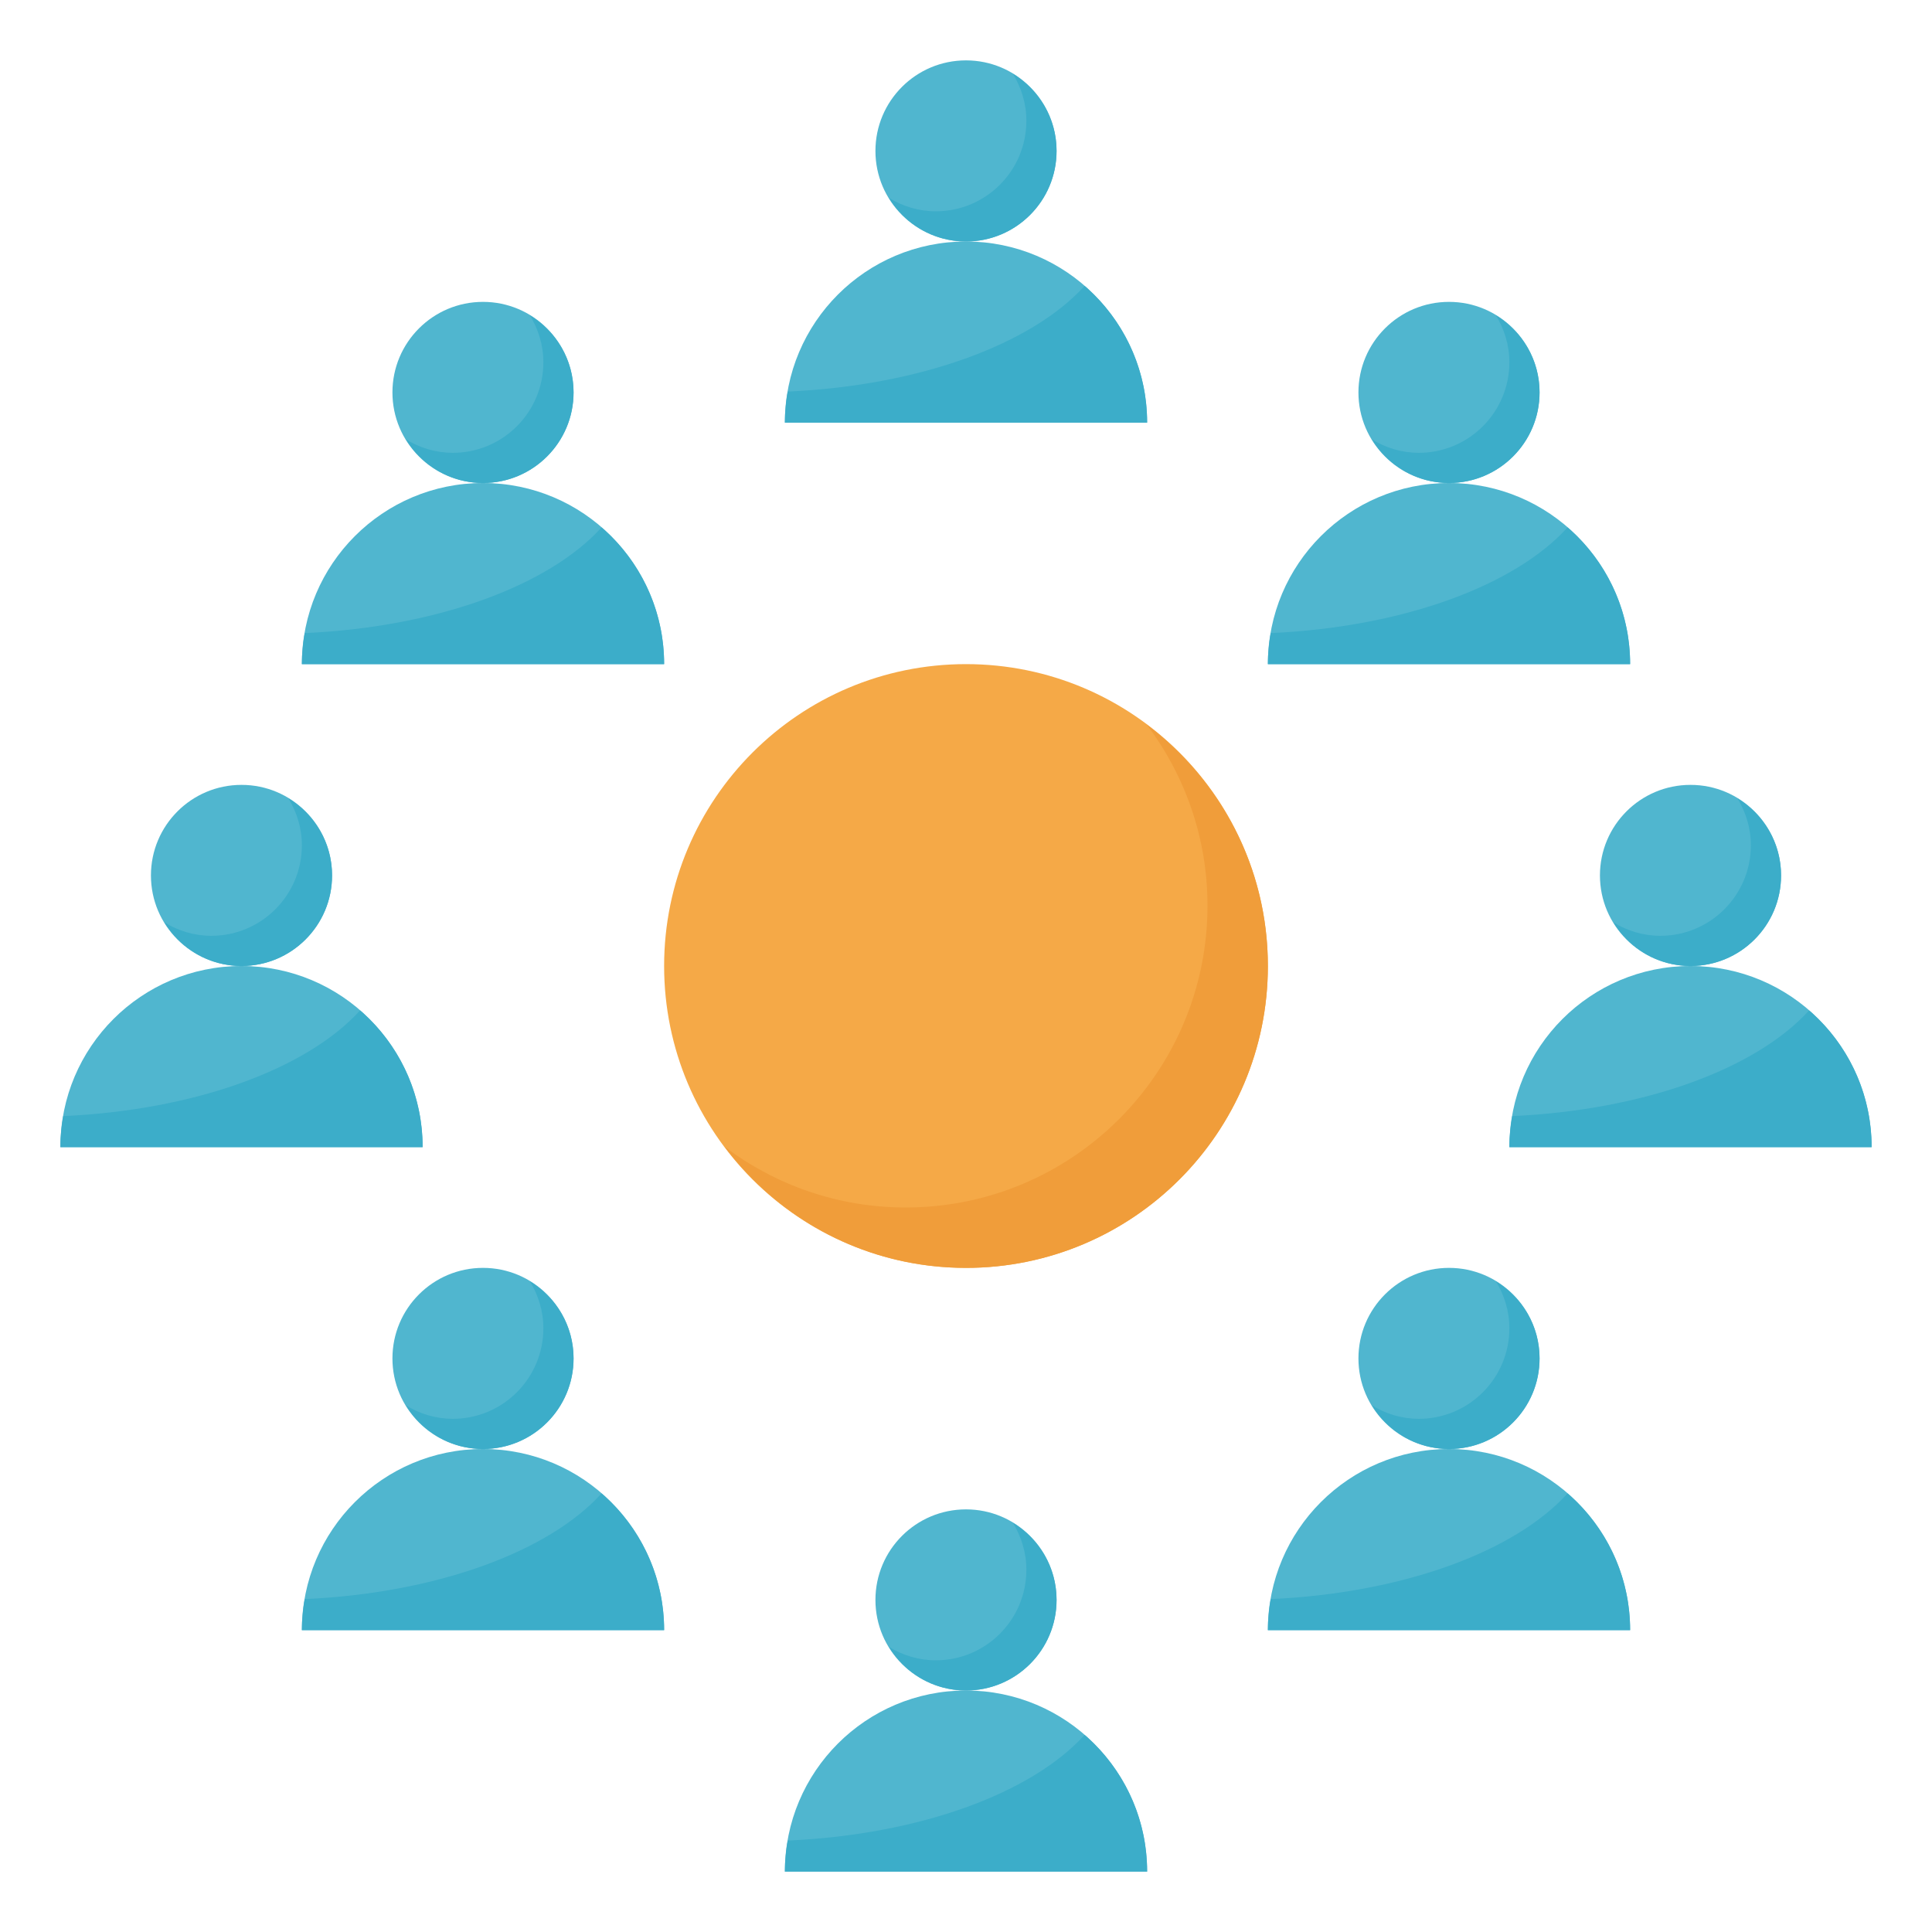
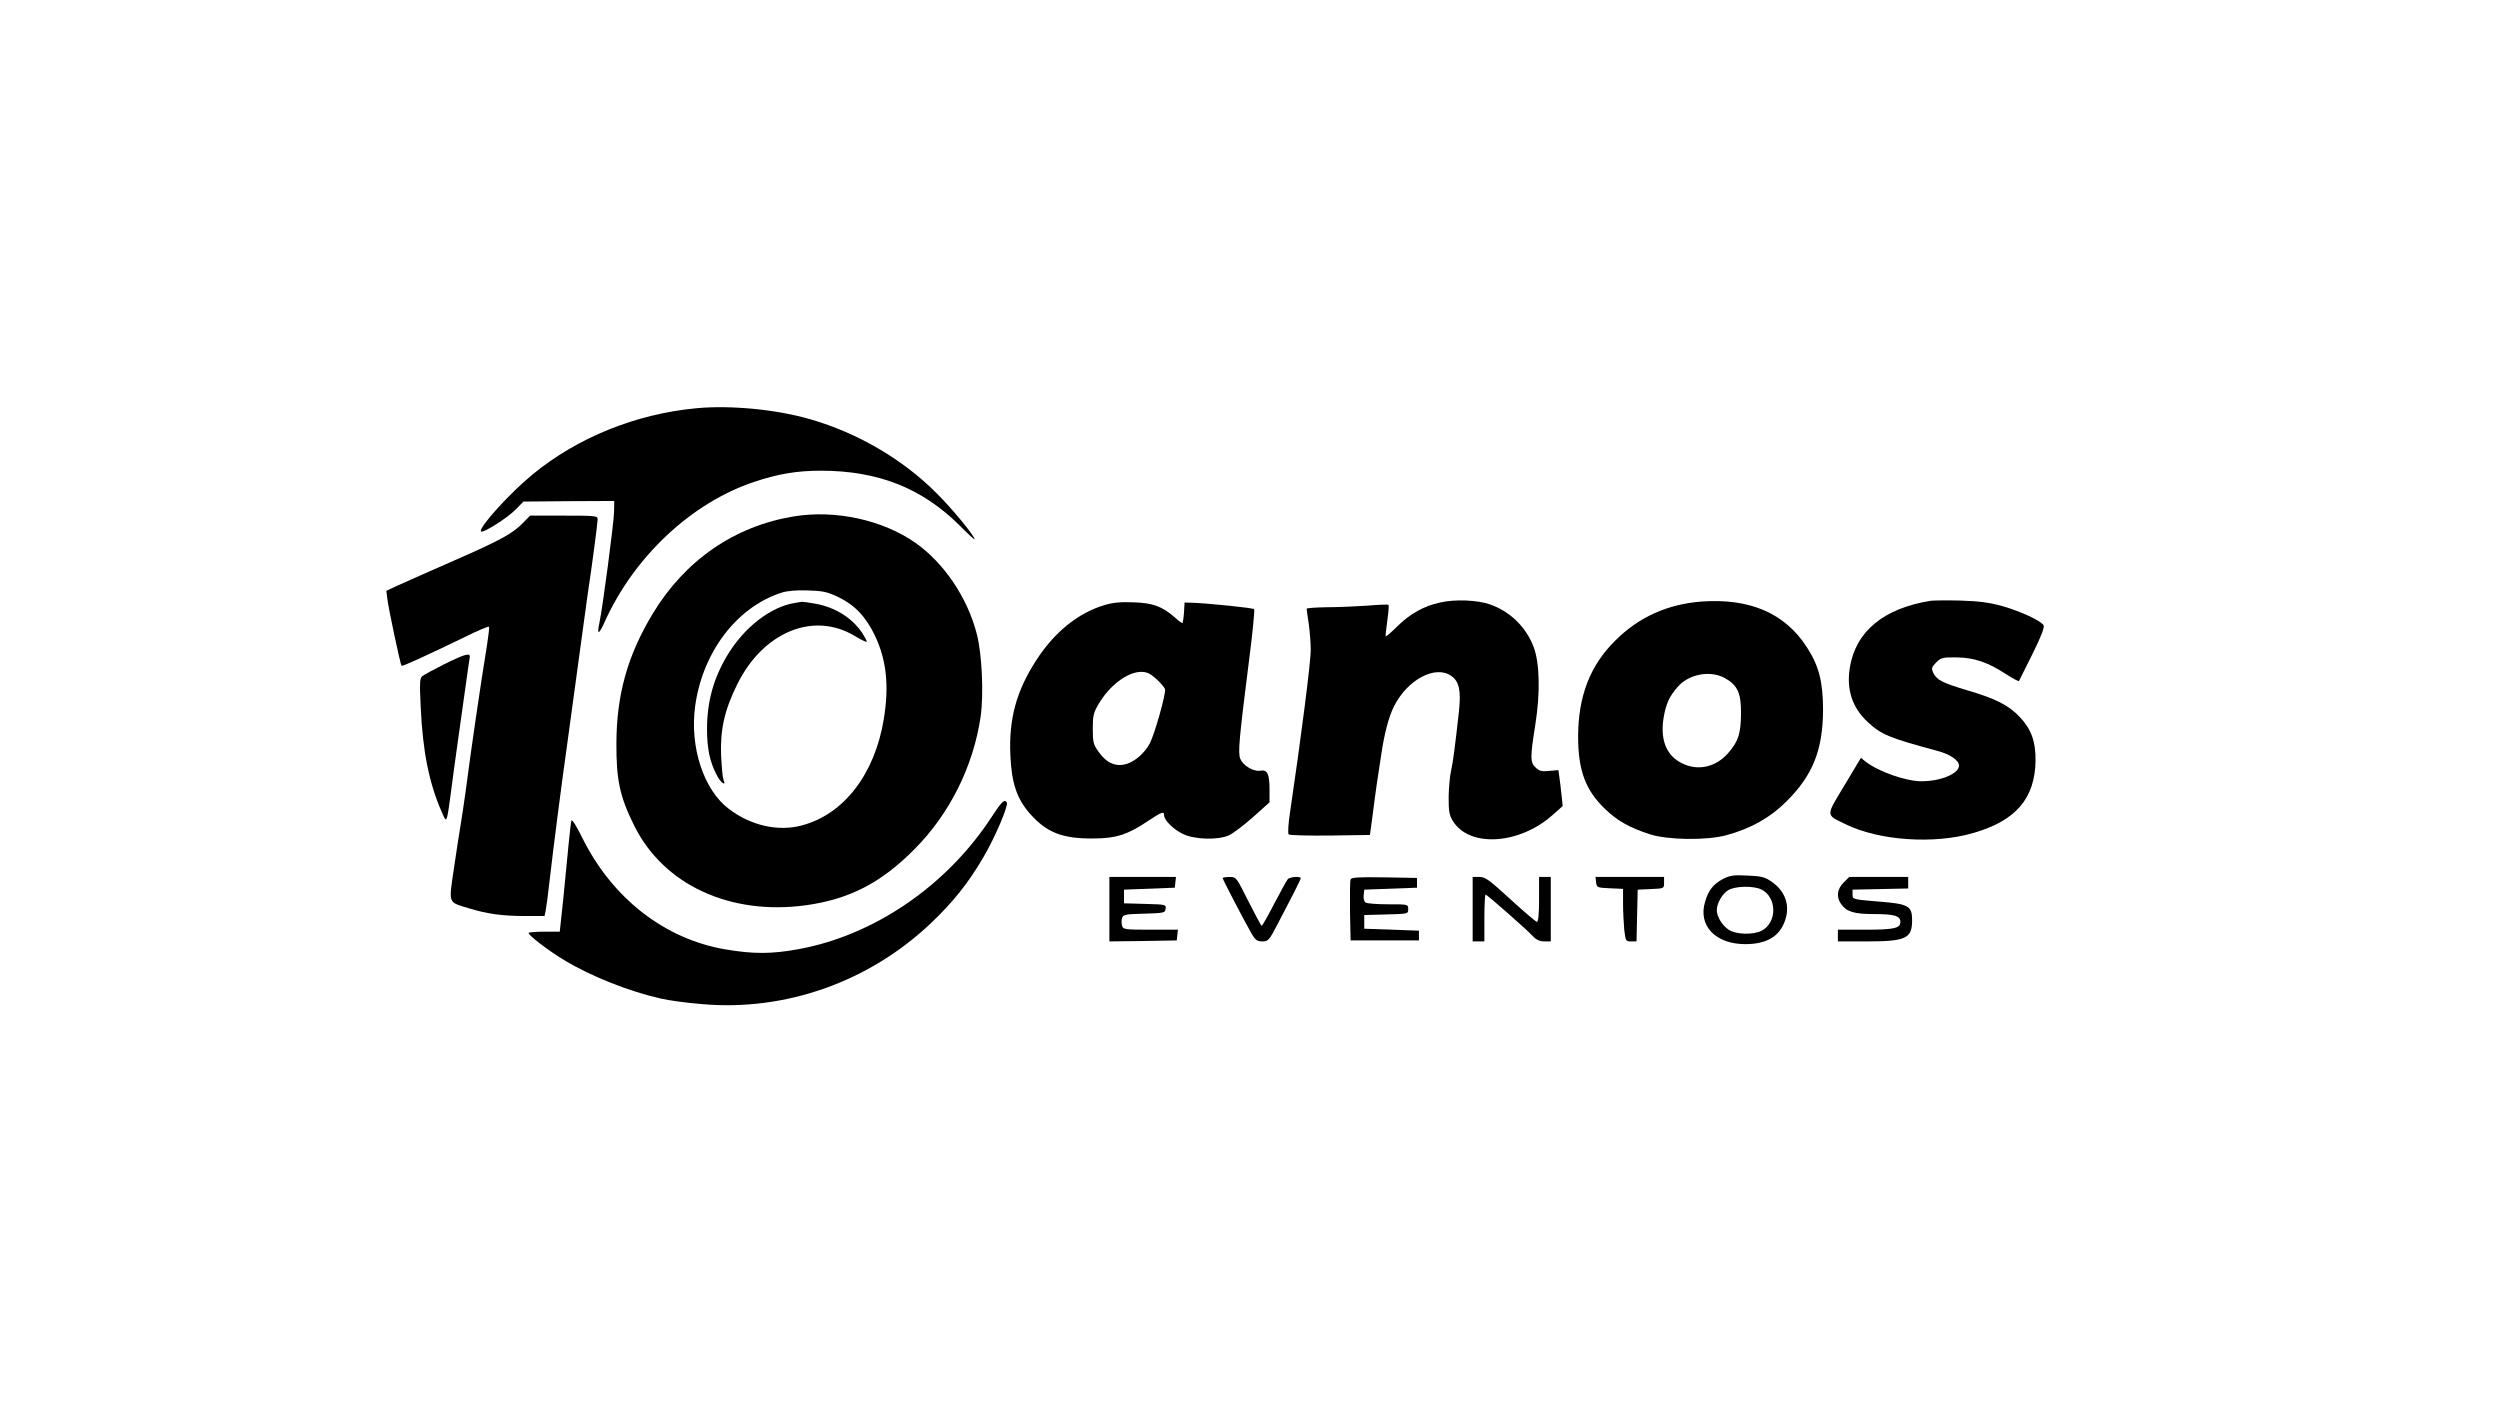
- <svg xmlns="http://www.w3.org/2000/svg" id="Layer_1_1_" enable-background="new 0 0 64 64" height="512" viewBox="0 0 64 64" width="512">
-   <g fill="#50b6cf">
-     <circle cx="32" cy="5" r="3" />
-     <path d="m26 14c0-3.314 2.686-6 6-6s6 2.686 6 6z" />
-     <circle cx="48" cy="13" r="3" />
-     <path d="m42 22c0-3.314 2.686-6 6-6s6 2.686 6 6z" />
-     <circle cx="48" cy="45" r="3" />
-     <path d="m42 54c0-3.314 2.686-6 6-6s6 2.686 6 6z" />
-     <circle cx="32" cy="53" r="3" />
-     <path d="m26 62c0-3.314 2.686-6 6-6s6 2.686 6 6z" />
-     <circle cx="56" cy="29" r="3" />
-     <path d="m50 38c0-3.314 2.686-6 6-6s6 2.686 6 6z" />
-     <path d="m22 22c0-3.314-2.686-6-6-6s-6 2.686-6 6z" />
-     <circle cx="16" cy="45" r="3" />
-     <path d="m22 54c0-3.314-2.686-6-6-6s-6 2.686-6 6z" />
-     <circle cx="8" cy="29" r="3" />
-     <circle cx="16" cy="13" r="3" />
+ <svg xmlns="http://www.w3.org/2000/svg" version="1.0" width="1280pt" height="729pt" viewBox="0 0 1280 729" preserveAspectRatio="xMidYMid meet">
+   <g transform="translate(0,729) scale(0.1,-0.1)" fill="#000000" stroke="none">
+     <path d="M3567 5200 c-311 -29 -610 -150 -840 -339 -112 -91 -273 -268 -265 -291 5 -15 134 66 179 112 l39 40 232 2 233 1 -1 -55 c-1 -58 -59 -494 -75 -569 -14 -64 -3 -62 27 5 151 335 445 610 766 717 123 41 218 57 341 57 293 0 517 -89 710 -280 42 -43 77 -75 77 -71 0 17 -115 157 -195 236 -172 173 -403 308 -645 378 -175 51 -408 73 -583 57z" />
+     <path d="M4064 4646 c-304 -50 -557 -225 -722 -498 -129 -214 -185 -414 -186 -663 -1 -187 17 -273 91 -422 150 -303 490 -461 879 -408 222 31 384 114 554 285 182 182 304 427 341 682 16 116 7 319 -20 423 -48 185 -167 362 -313 465 -168 118 -410 171 -624 136z m226 -412 c86 -41 143 -101 190 -199 59 -125 73 -257 45 -427 -46 -281 -204 -487 -419 -544 -122 -33 -263 -1 -375 85 -128 97 -200 315 -172 524 37 276 212 508 441 582 29 10 76 14 135 12 76 -2 100 -7 155 -33z" />
+     <path d="M4070 4203 c-125 -20 -260 -125 -346 -268 -71 -118 -104 -238 -104 -378 0 -99 14 -167 49 -234 20 -41 52 -63 35 -25 -4 9 -9 65 -12 123 -5 133 17 233 83 366 132 267 390 374 601 247 31 -19 59 -32 61 -30 3 3 -9 24 -25 49 -52 75 -137 128 -237 146 -32 6 -63 10 -69 10 -6 -1 -22 -4 -36 -6z" />
+     <path d="M2679 4614 c-55 -56 -110 -87 -354 -194 -126 -55 -256 -113 -289 -128 l-58 -27 5 -40 c6 -50 67 -339 73 -344 4 -4 127 52 327 149 64 32 119 55 121 51 2 -3 -3 -44 -10 -91 -31 -188 -82 -536 -109 -745 -9 -66 -21 -145 -26 -175 -5 -30 -21 -129 -34 -220 -28 -191 -33 -177 74 -210 95 -29 172 -40 288 -40 l101 0 6 28 c3 15 13 88 21 162 15 135 67 537 85 660 9 67 31 227 75 550 14 102 30 217 35 255 20 130 50 358 50 376 0 18 -11 19 -173 19 l-173 0 -35 -36z" />
+     <path d="M7373 4205 c-84 -18 -154 -58 -220 -123 -30 -30 -56 -52 -58 -50 -2 1 2 38 8 80 6 43 9 79 6 81 -2 3 -51 1 -109 -4 -58 -4 -151 -8 -207 -8 -57 -1 -103 -4 -103 -8 0 -5 5 -39 11 -78 5 -38 10 -97 10 -130 1 -59 -50 -456 -106 -834 -9 -59 -12 -108 -7 -113 5 -5 100 -7 212 -6 l204 3 13 95 c6 52 17 127 22 165 6 39 16 104 22 145 16 112 39 199 66 253 69 138 213 214 294 156 40 -28 50 -75 39 -179 -20 -182 -31 -265 -41 -309 -6 -25 -11 -85 -12 -132 0 -73 3 -92 22 -123 84 -136 338 -121 509 30 l53 47 -6 56 c-3 31 -8 72 -11 92 l-5 36 -47 -4 c-38 -4 -51 -1 -69 17 -29 26 -29 50 -2 221 26 165 22 315 -9 397 -39 102 -120 181 -222 217 -63 23 -182 28 -257 10z" />
+     <path d="M8710 4210 c-173 -14 -319 -79 -440 -200 -129 -127 -190 -286 -190 -492 0 -173 38 -275 140 -372 62 -59 122 -93 226 -127 90 -30 293 -33 394 -5 125 34 226 91 309 175 133 133 184 262 185 466 0 142 -21 226 -82 320 -113 176 -293 253 -542 235z m122 -392 c65 -37 83 -77 82 -183 -1 -101 -14 -142 -66 -201 -64 -73 -157 -93 -238 -51 -81 40 -112 125 -91 240 12 64 28 101 68 147 57 69 169 90 245 48z" />
+     <path d="M9885 4214 c-242 -39 -384 -157 -414 -343 -18 -112 13 -205 92 -278 70 -65 110 -81 358 -148 64 -17 109 -48 109 -75 0 -41 -93 -80 -192 -80 -80 0 -220 49 -287 101 l-23 19 -85 -142 c-96 -159 -96 -148 4 -197 171 -85 455 -105 656 -46 219 63 316 177 319 371 1 97 -22 161 -80 222 -58 62 -124 95 -271 138 -127 38 -156 53 -173 90 -10 22 -8 28 15 52 25 25 34 27 105 26 90 -1 158 -24 252 -85 34 -22 64 -38 67 -36 2 3 33 65 69 138 46 93 63 138 57 148 -15 24 -120 72 -212 98 -65 18 -117 25 -211 28 -69 2 -138 1 -155 -1z" />
+     <path d="M5655 4192 c-135 -40 -258 -140 -349 -282 -102 -157 -141 -300 -133 -485 6 -146 34 -227 103 -304 84 -94 164 -125 319 -124 118 0 178 19 282 89 71 47 83 52 83 30 0 -25 48 -73 97 -96 60 -29 178 -32 235 -7 21 10 76 51 123 93 l85 76 0 65 c0 81 -11 104 -48 97 -34 -6 -89 27 -102 62 -12 30 -6 99 44 494 19 146 31 268 27 271 -6 7 -237 30 -316 33 l-40 1 -3 -52 c-2 -29 -6 -53 -9 -53 -3 0 -21 13 -39 30 -64 55 -111 73 -209 76 -66 3 -106 -1 -150 -14z m265 -378 c21 -19 42 -43 45 -53 6 -19 -53 -230 -78 -277 -24 -47 -76 -93 -118 -105 -54 -17 -102 3 -143 60 -28 39 -31 50 -31 120 0 66 4 83 29 125 56 96 147 165 218 166 30 0 47 -8 78 -36z" />
+     <path d="M2276 3890 c-54 -27 -105 -55 -114 -62 -13 -11 -14 -35 -8 -158 10 -225 43 -391 108 -538 19 -44 21 -46 28 -22 4 14 12 70 19 125 7 55 23 174 36 265 13 91 31 219 40 285 9 66 18 128 20 138 5 27 -21 20 -129 -33z" />
+     <path d="M5077 3107 c-229 -352 -603 -607 -990 -677 -137 -25 -231 -25 -372 -1 -313 53 -582 263 -735 574 -27 55 -51 94 -54 86 -3 -8 -9 -63 -15 -124 -6 -60 -18 -185 -27 -277 l-18 -168 -76 0 c-42 0 -80 -3 -83 -6 -8 -8 103 -93 182 -140 139 -84 335 -161 496 -197 39 -9 132 -22 209 -28 427 -38 857 114 1174 416 112 107 188 201 267 336 58 98 129 264 120 280 -12 19 -25 7 -78 -74z" />
+     <path d="M8822 2790 c-49 -26 -75 -58 -92 -117 -37 -122 53 -217 206 -217 96 0 160 31 192 94 43 85 22 170 -55 224 -37 26 -53 30 -125 33 -70 4 -90 1 -126 -17z m198 -55 c79 -41 79 -169 0 -210 -44 -23 -135 -20 -171 6 -33 23 -59 67 -59 99 0 35 28 84 58 102 35 22 132 24 172 3z" />
+     <path d="M5680 2635 l0 -165 173 2 172 3 3 28 3 27 -140 0 c-131 0 -140 1 -146 20 -3 11 -4 29 0 40 6 17 17 20 113 22 102 3 107 4 110 25 3 22 0 22 -105 25 l-108 3 0 35 0 35 130 5 130 5 3 28 3 27 -170 0 -171 0 0 -165z" />
+     <path d="M6260 2794 c0 -7 125 -246 152 -291 16 -26 26 -33 51 -33 30 0 35 5 77 86 25 48 62 119 82 158 20 39 37 74 38 79 0 12 -57 8 -67 -5 -6 -7 -37 -64 -69 -125 -32 -62 -61 -113 -64 -113 -3 0 -33 56 -68 125 -62 124 -62 125 -97 125 -19 0 -35 -3 -35 -6z" />
+     <path d="M6915 2787 c-3 -7 -4 -80 -3 -162 l3 -150 175 0 175 0 0 25 0 25 -140 5 -140 5 0 35 0 35 113 3 c112 3 112 3 112 27 0 25 0 25 -102 25 -57 0 -109 4 -116 9 -8 5 -12 21 -10 37 l3 29 135 5 135 5 0 25 0 25 -168 3 c-131 2 -169 0 -172 -11z" />
+     <path d="M7540 2635 l0 -165 30 0 30 0 0 120 c0 66 3 120 6 120 7 0 210 -178 243 -214 17 -18 35 -26 58 -26 l33 0 0 165 0 165 -30 0 -30 0 0 -115 c0 -75 -4 -115 -11 -115 -5 0 -66 52 -135 115 -109 100 -129 115 -159 115 l-35 0 0 -165z" />
+     <path d="M8172 2773 c3 -27 5 -28 71 -31 l67 -3 0 -73 c0 -40 3 -101 6 -135 7 -59 8 -61 35 -61 l28 0 3 133 3 132 68 3 c67 3 67 3 67 32 l0 30 -176 0 -175 0 3 -27z" />
+     <path d="M9439 2771 c-33 -33 -38 -74 -13 -109 28 -40 66 -52 169 -52 103 0 135 -9 135 -40 0 -33 -33 -40 -179 -40 l-141 0 0 -30 0 -30 150 0 c198 0 230 15 230 108 0 74 -18 84 -171 96 -133 11 -134 11 -134 36 l0 25 143 3 142 3 0 29 0 30 -151 0 -151 0 -29 -29z" />
  </g>
-   <path d="m17.554 10.446c.277.455.446.983.446 1.554 0 1.657-1.343 3-3 3-.571 0-1.1-.168-1.554-.446.527.864 1.469 1.446 2.554 1.446 1.657 0 3-1.343 3-3 0-1.086-.582-2.028-1.446-2.554z" fill="#3cadc9" />
-   <path d="m14 38c0-3.314-2.686-6-6-6s-6 2.686-6 6z" fill="#50b6cf" />
-   <circle cx="32" cy="32" fill="#f5a947" r="10" />
-   <path d="m37.992 24.008c1.255 1.671 2.008 3.741 2.008 5.992 0 5.523-4.477 10-10 10-2.251 0-4.321-.753-5.992-2.008 1.824 2.429 4.72 4.008 7.992 4.008 5.523 0 10-4.477 10-10 0-3.272-1.578-6.168-4.008-7.992z" fill="#f09d3a" />
-   <path d="m19.928 17.471c-1.74 1.922-5.439 3.303-9.834 3.501-.058.335-.094.677-.094 1.028h12c0-1.81-.805-3.429-2.072-4.529z" fill="#3cadc9" />
-   <path d="m33.554 2.446c.277.455.446.983.446 1.554 0 1.657-1.343 3-3 3-.571 0-1.1-.168-1.554-.446.527.864 1.469 1.446 2.554 1.446 1.657 0 3-1.343 3-3 0-1.086-.582-2.028-1.446-2.554z" fill="#3cadc9" />
-   <path d="m35.928 9.471c-1.74 1.922-5.439 3.303-9.834 3.501-.058.335-.094.677-.094 1.028h12c0-1.81-.805-3.429-2.072-4.529z" fill="#3cadc9" />
-   <path d="m49.554 10.446c.277.455.446.983.446 1.554 0 1.657-1.343 3-3 3-.571 0-1.1-.168-1.554-.446.527.864 1.469 1.446 2.554 1.446 1.657 0 3-1.343 3-3 0-1.086-.582-2.028-1.446-2.554z" fill="#3cadc9" />
-   <path d="m51.928 17.471c-1.74 1.922-5.439 3.303-9.834 3.501-.058.335-.094.677-.094 1.028h12c0-1.81-.805-3.429-2.072-4.529z" fill="#3cadc9" />
-   <path d="m57.554 26.446c.277.455.446.983.446 1.554 0 1.657-1.343 3-3 3-.571 0-1.1-.168-1.554-.446.527.864 1.469 1.446 2.554 1.446 1.657 0 3-1.343 3-3 0-1.086-.582-2.028-1.446-2.554z" fill="#3cadc9" />
-   <path d="m59.928 33.471c-1.74 1.922-5.439 3.303-9.834 3.501-.058.335-.094.677-.094 1.028h12c0-1.81-.805-3.429-2.072-4.529z" fill="#3cadc9" />
-   <path d="m49.554 42.446c.277.455.446.983.446 1.554 0 1.657-1.343 3-3 3-.571 0-1.1-.168-1.554-.446.527.864 1.469 1.446 2.554 1.446 1.657 0 3-1.343 3-3 0-1.086-.582-2.028-1.446-2.554z" fill="#3cadc9" />
-   <path d="m51.928 49.471c-1.74 1.922-5.439 3.303-9.834 3.501-.058.335-.094.677-.094 1.028h12c0-1.81-.805-3.429-2.072-4.529z" fill="#3cadc9" />
-   <path d="m33.554 50.446c.277.455.446.983.446 1.554 0 1.657-1.343 3-3 3-.571 0-1.1-.168-1.554-.446.527.864 1.469 1.446 2.554 1.446 1.657 0 3-1.343 3-3 0-1.086-.582-2.028-1.446-2.554z" fill="#3cadc9" />
-   <path d="m35.928 57.471c-1.74 1.922-5.439 3.303-9.834 3.501-.058.335-.094.677-.094 1.028h12c0-1.81-.805-3.429-2.072-4.529z" fill="#3cadc9" />
-   <path d="m17.554 42.446c.277.455.446.983.446 1.554 0 1.657-1.343 3-3 3-.571 0-1.1-.168-1.554-.446.527.864 1.469 1.446 2.554 1.446 1.657 0 3-1.343 3-3 0-1.086-.582-2.028-1.446-2.554z" fill="#3cadc9" />
-   <path d="m19.928 49.471c-1.74 1.922-5.439 3.303-9.834 3.501-.058.335-.094.677-.094 1.028h12c0-1.81-.805-3.429-2.072-4.529z" fill="#3cadc9" />
-   <path d="m9.554 26.446c.277.455.446.983.446 1.554 0 1.657-1.343 3-3 3-.571 0-1.1-.168-1.554-.446.527.864 1.469 1.446 2.554 1.446 1.657 0 3-1.343 3-3 0-1.086-.582-2.028-1.446-2.554z" fill="#3cadc9" />
-   <path d="m11.928 33.471c-1.74 1.922-5.439 3.303-9.834 3.501-.058.335-.094.677-.094 1.028h12c0-1.81-.805-3.429-2.072-4.529z" fill="#3cadc9" />
</svg>
